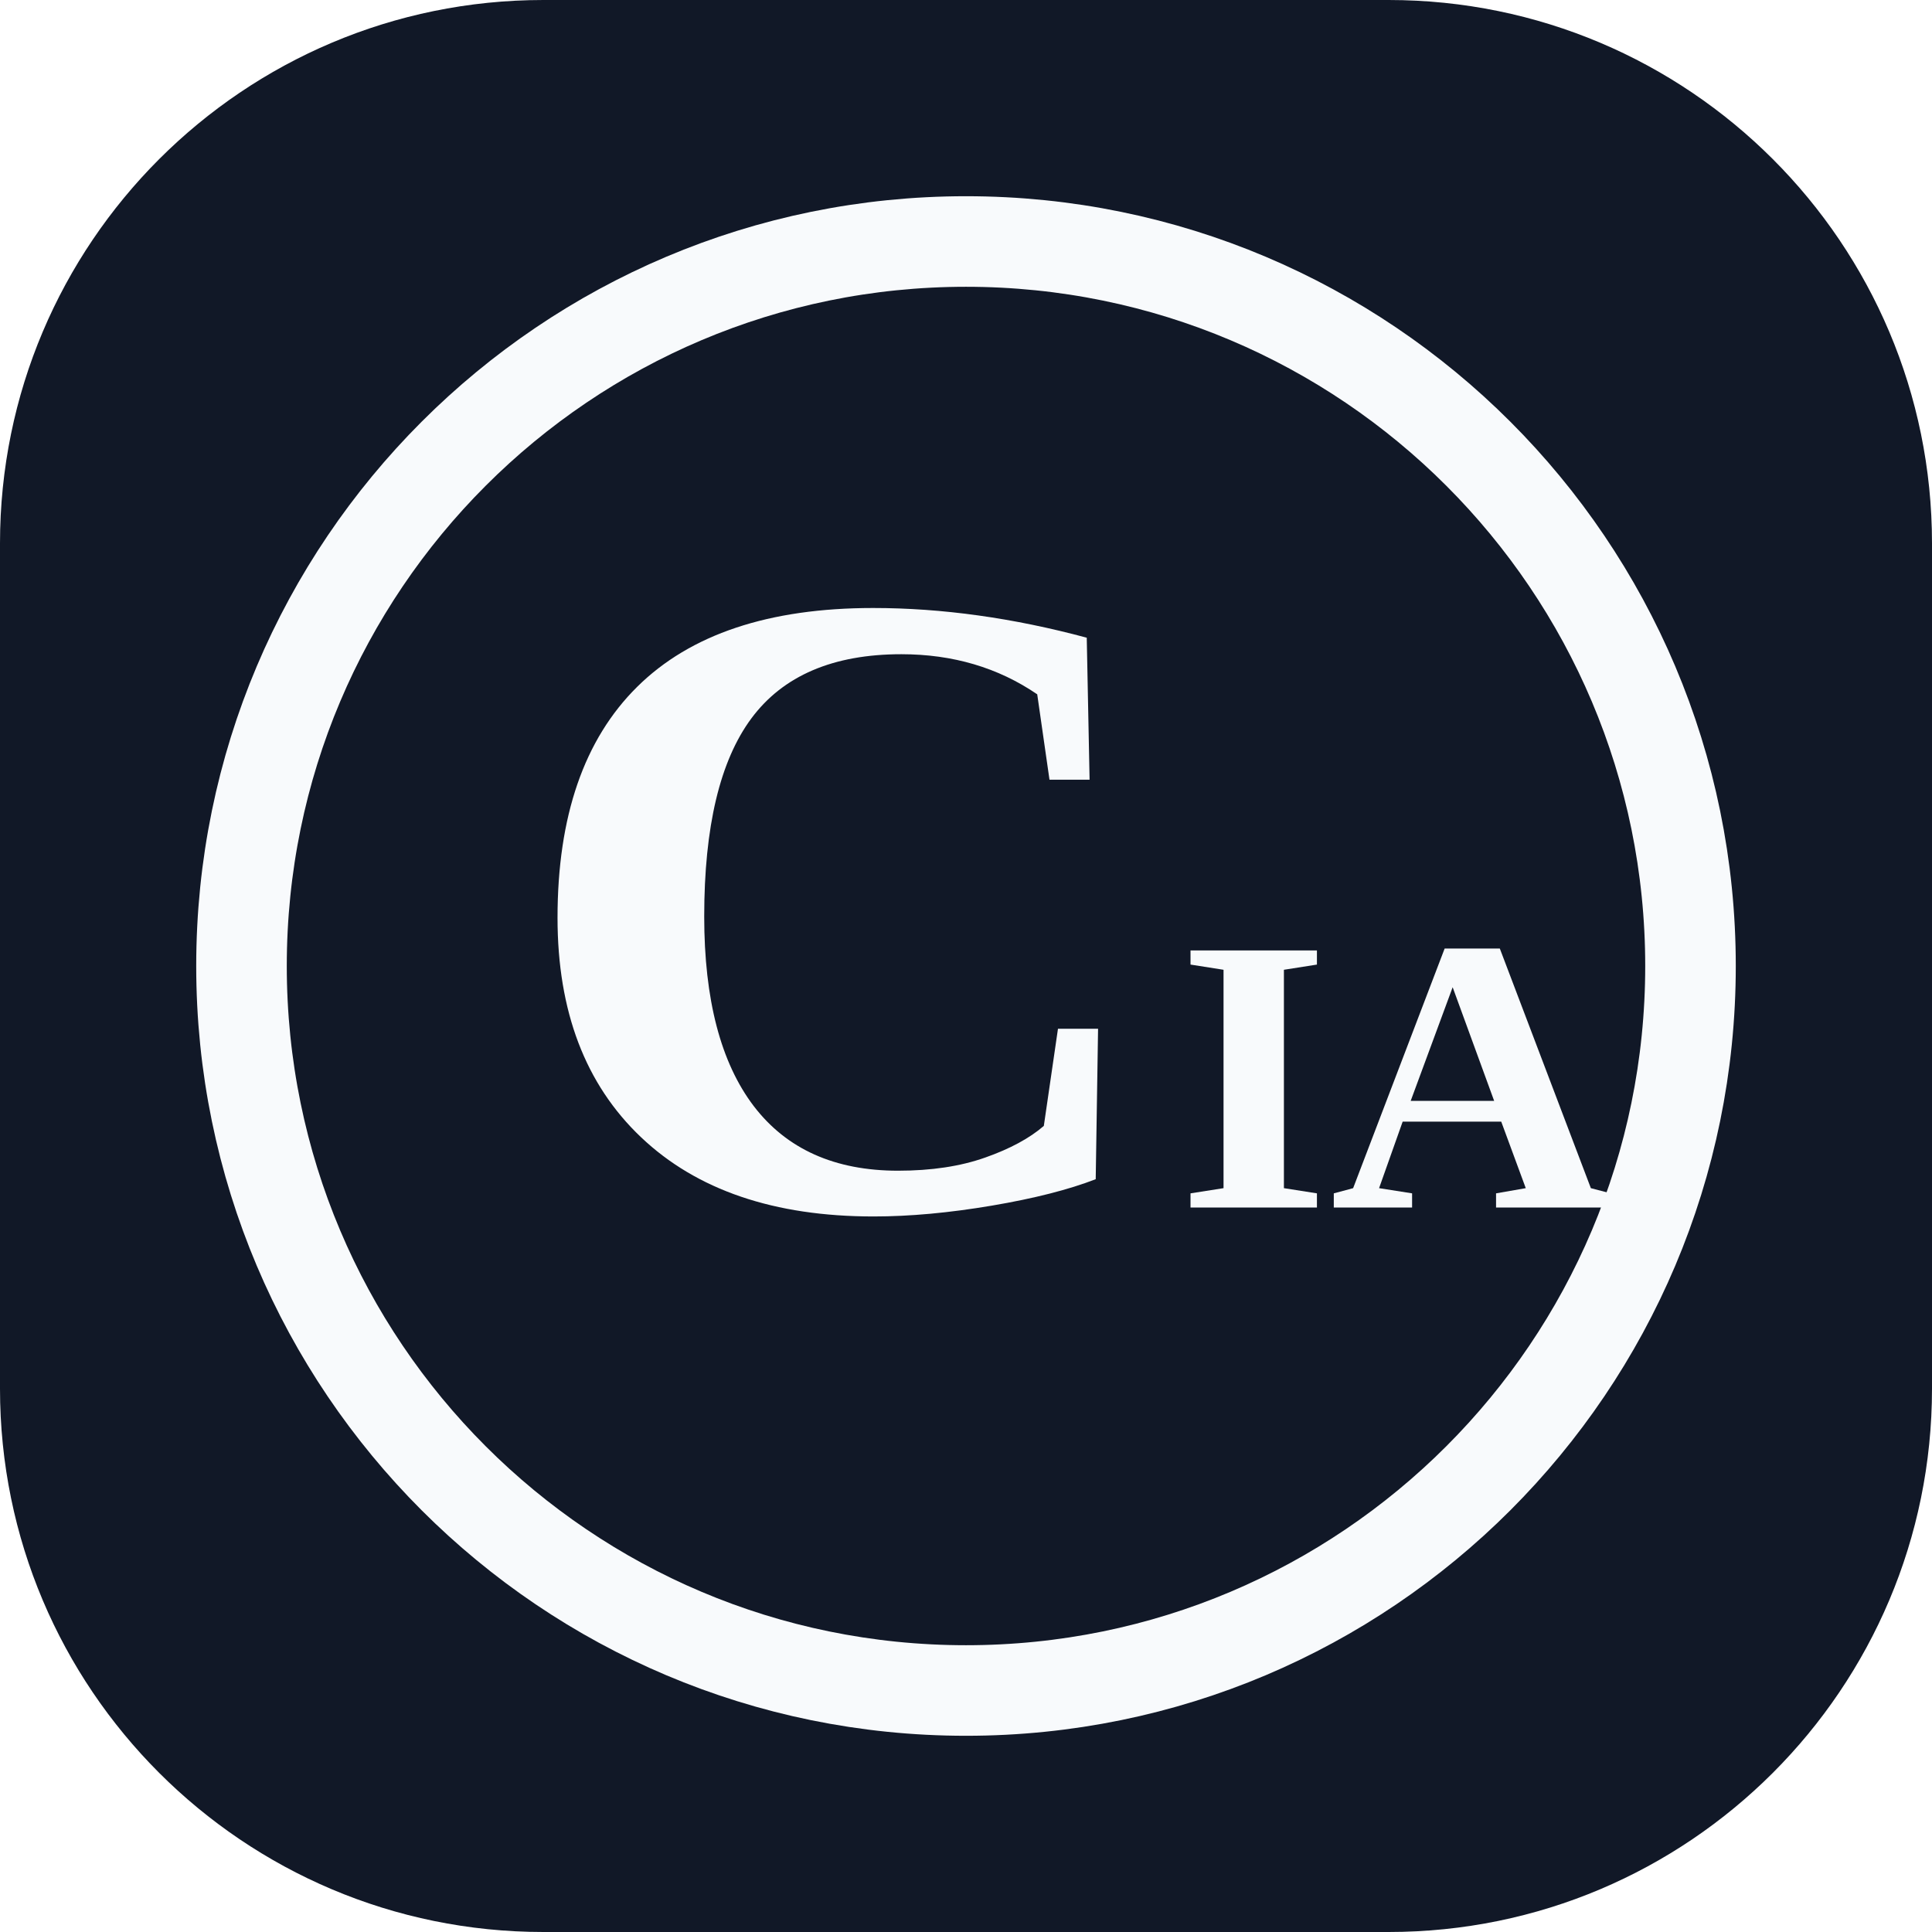
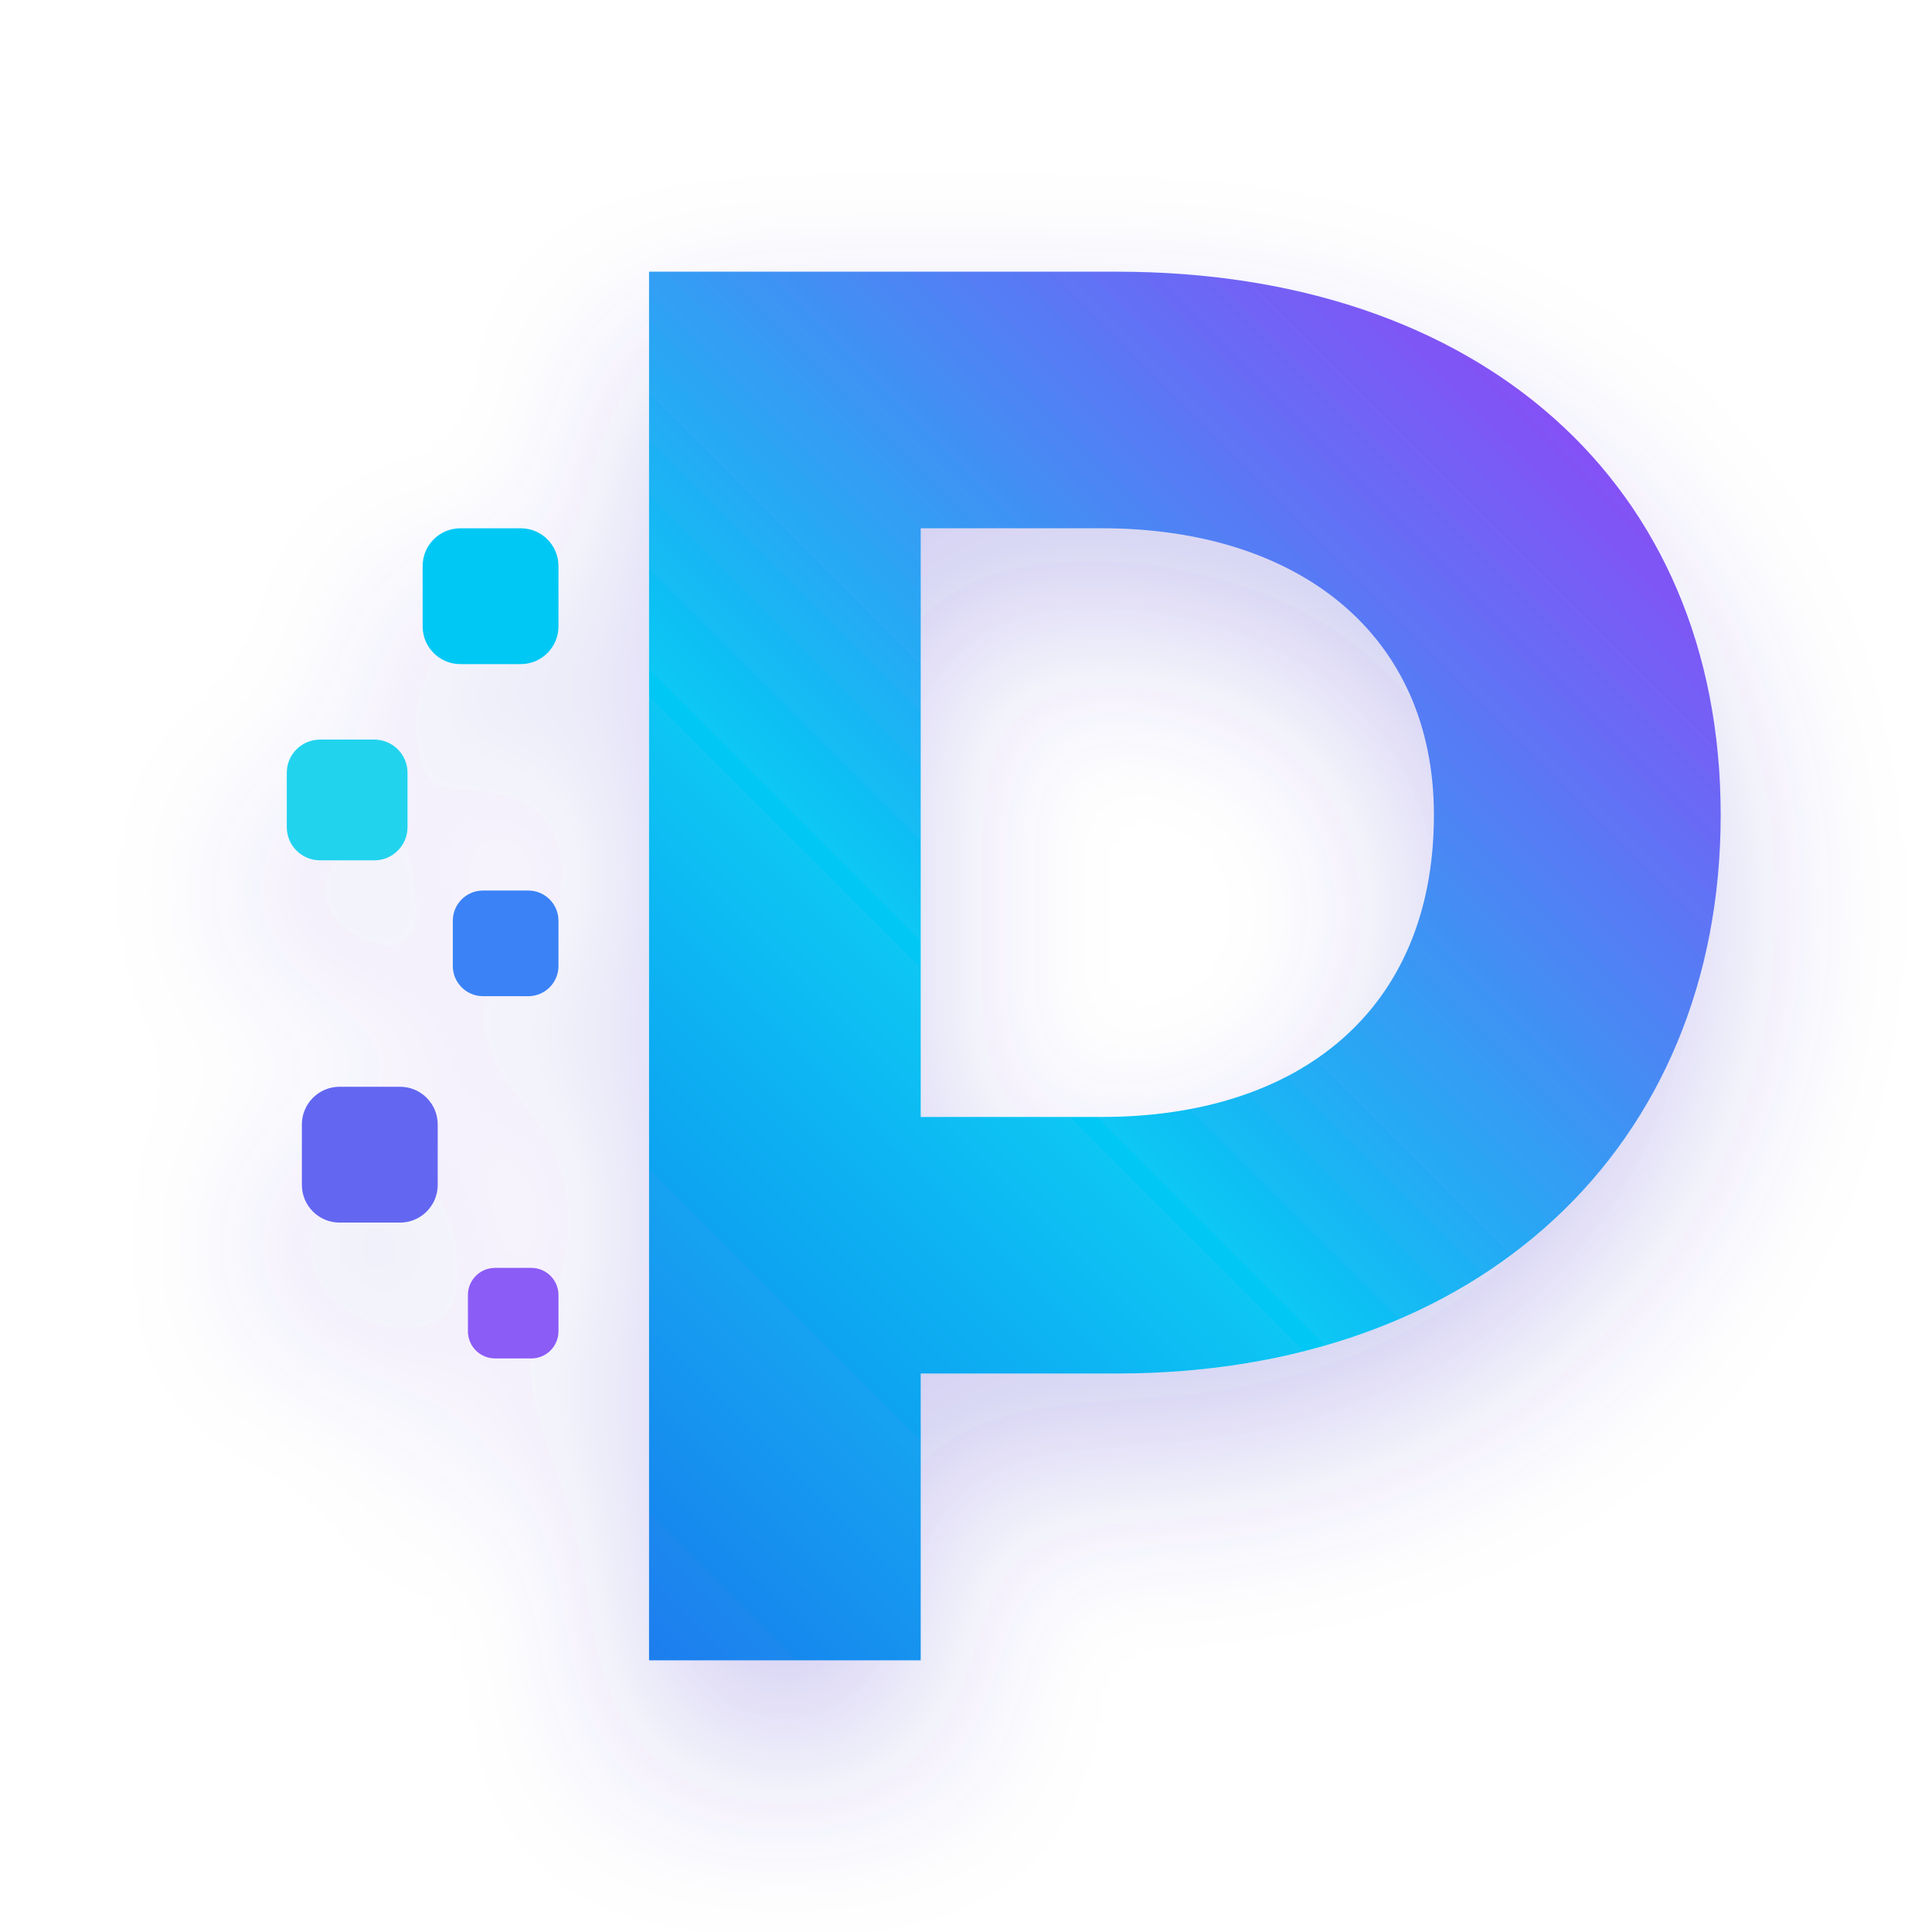
- <svg xmlns="http://www.w3.org/2000/svg" viewBox="0 0 64 64">
-   <rect width="64" height="64" rx="18" fill="#111827" />
-   <circle cx="32" cy="32" r="24" fill="none" stroke="#f8fafc" stroke-width="3" />
-   <text x="17" y="40" font-family="Georgia, 'Times New Roman', serif" font-size="30" font-weight="600" fill="#f8fafc">C</text>
-   <text x="39" y="40" font-family="Georgia, 'Times New Roman', serif" font-size="13" font-weight="600" fill="#f8fafc">IA</text>
+ <svg xmlns="http://www.w3.org/2000/svg" viewBox="0 0 128 128" role="img" aria-label="Portal Central IA">
+   <defs>
+     <linearGradient id="pgrad" x1="18" y1="108" x2="110" y2="16" gradientUnits="userSpaceOnUse">
+       <stop offset="0" stop-color="#2563eb" />
+       <stop offset="0.48" stop-color="#06c8f4" />
+       <stop offset="1" stop-color="#a333f5" />
+     </linearGradient>
+     <filter id="soft" x="-30%" y="-30%" width="160%" height="160%">
+       <feDropShadow dx="0" dy="6" stdDeviation="6" flood-color="#4338ca" flood-opacity="0.24" />
+     </filter>
+   </defs>
+   <g filter="url(#soft)">
+     <path fill="url(#pgrad)" d="M43 18h31c24 0 40 14 40 36 0 22-16 37-40 37H61v19H43V18zm18 17v39h12c13 0 22-7 22-20 0-12-9-19-22-19H61z" />
+     <rect x="28" y="35" width="9" height="9" rx="2.5" fill="#06c8f4" />
+     <rect x="19" y="49" width="8" height="8" rx="2.2" fill="#22d3ee" />
+     <rect x="30" y="59" width="7" height="7" rx="2" fill="#3b82f6" />
+     <rect x="20" y="72" width="9" height="9" rx="2.5" fill="#6366f1" />
+     <rect x="31" y="84" width="6" height="6" rx="1.8" fill="#8b5cf6" />
+   </g>
</svg>
